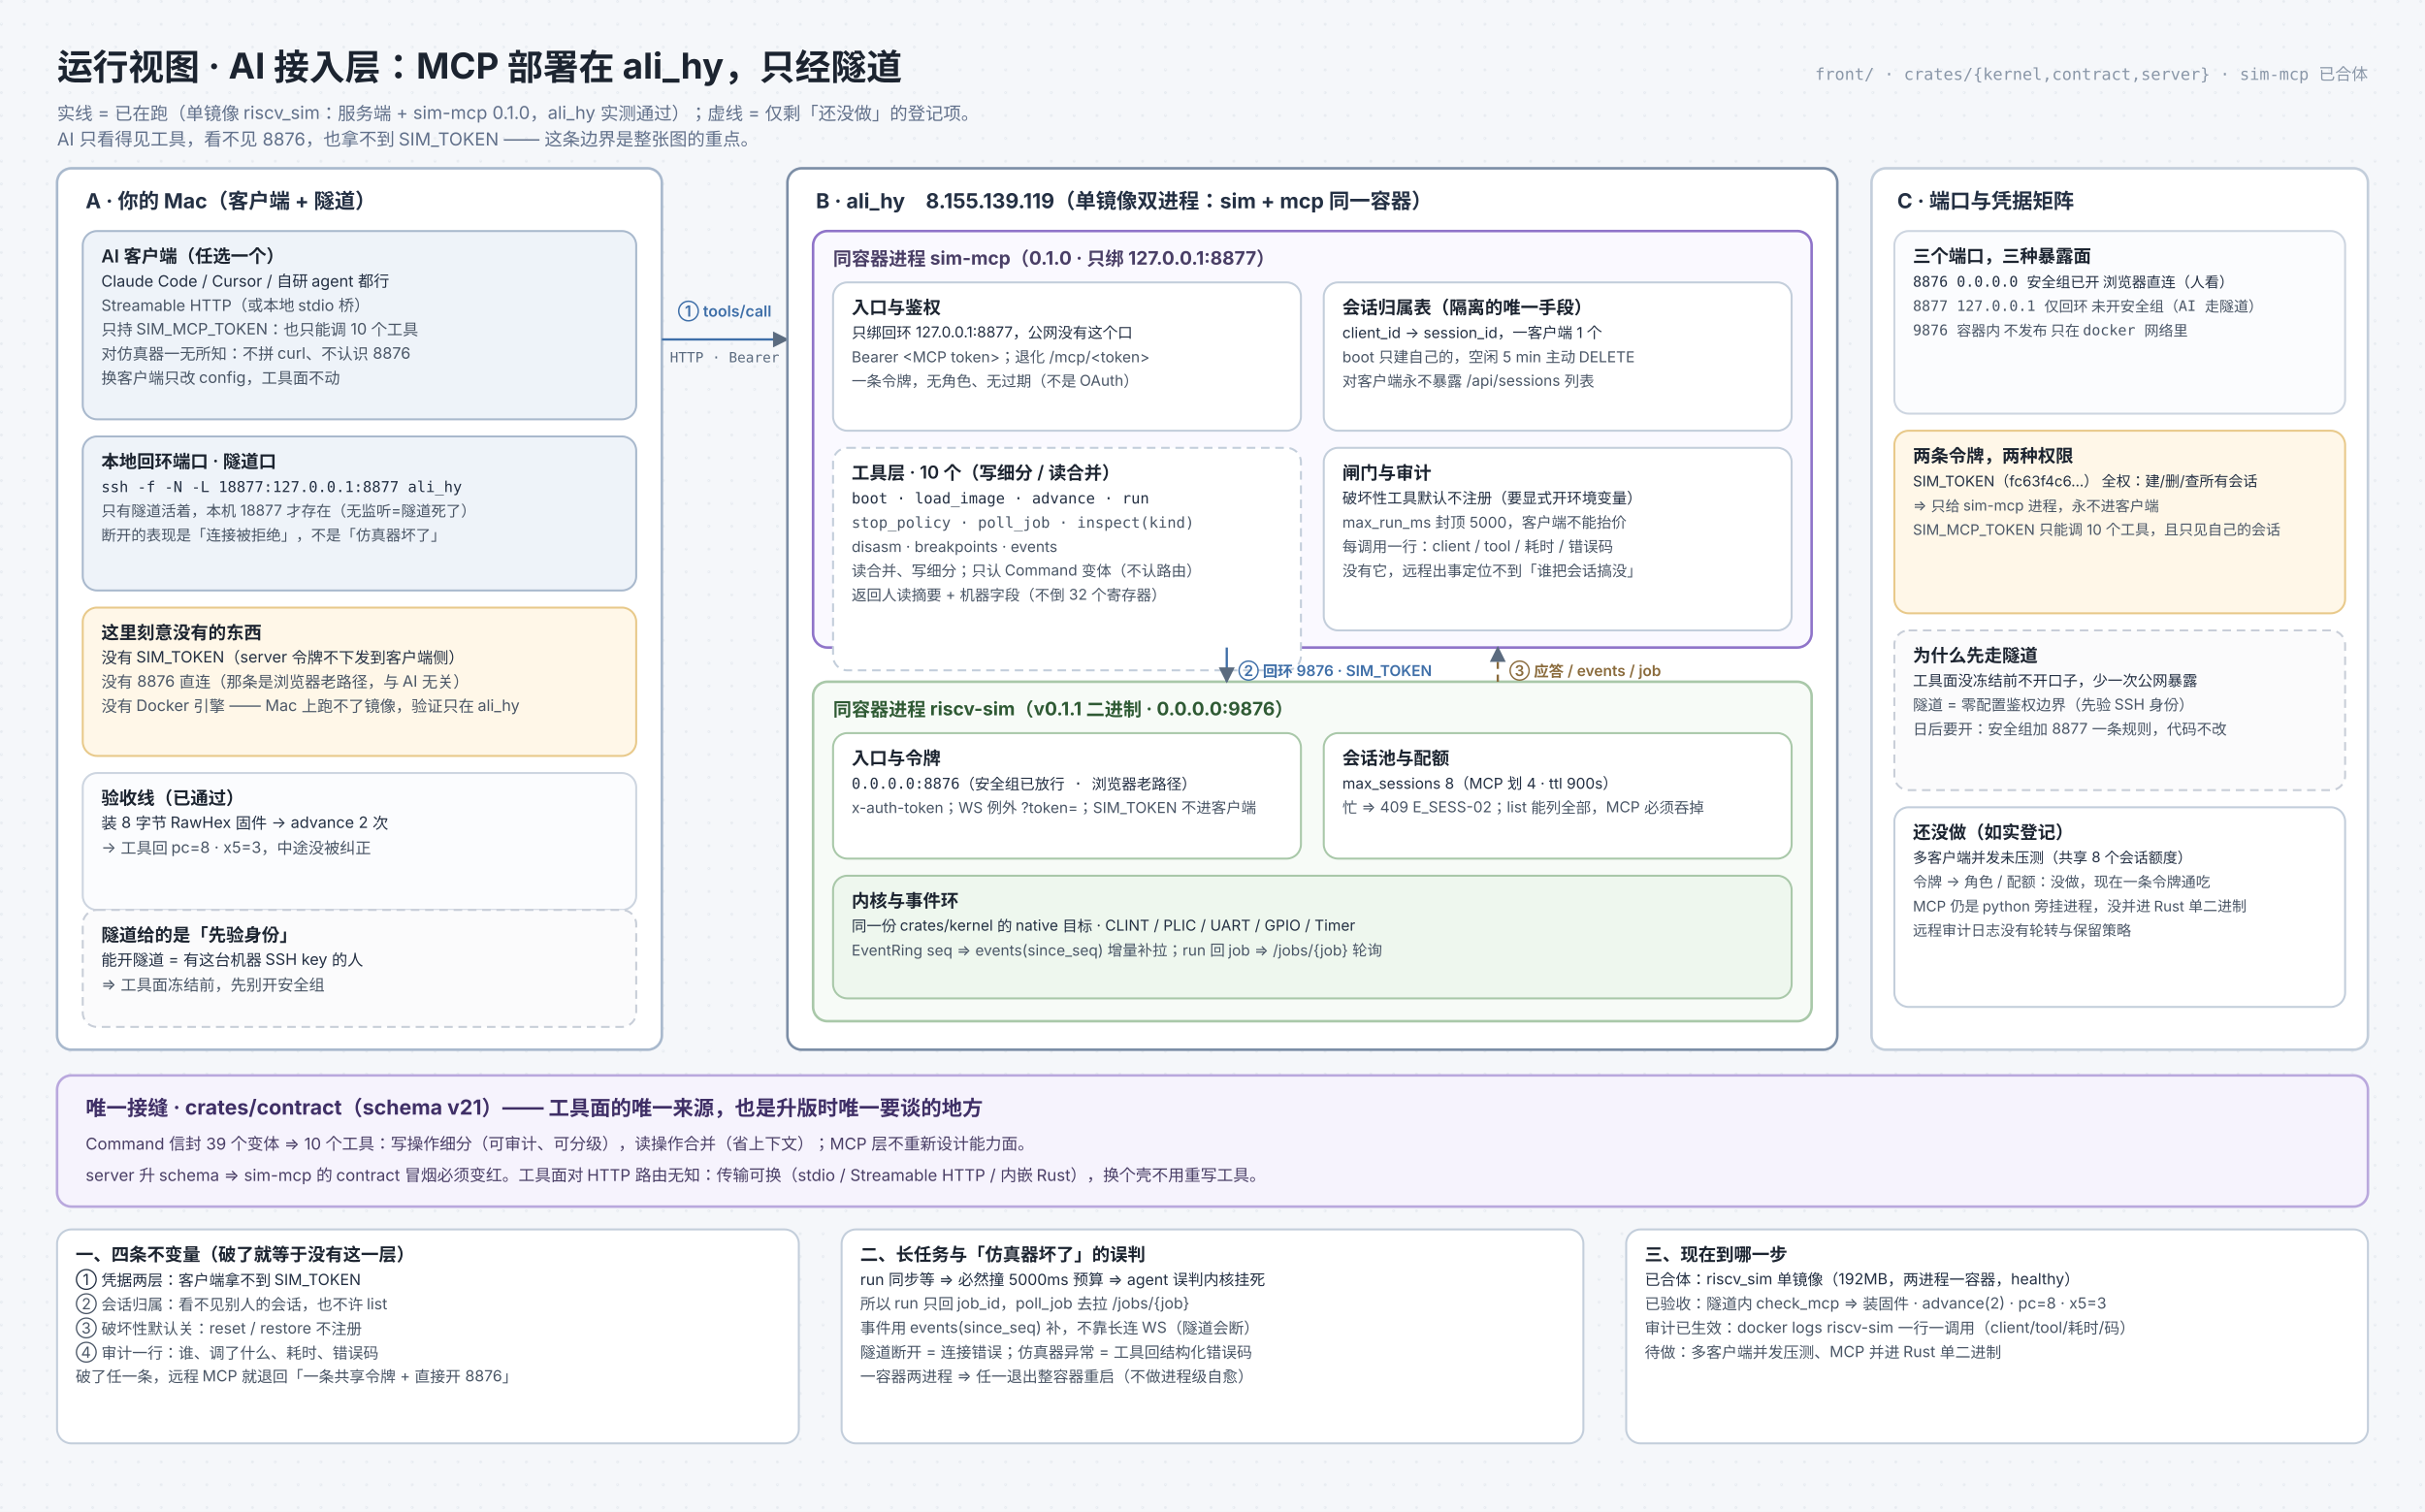
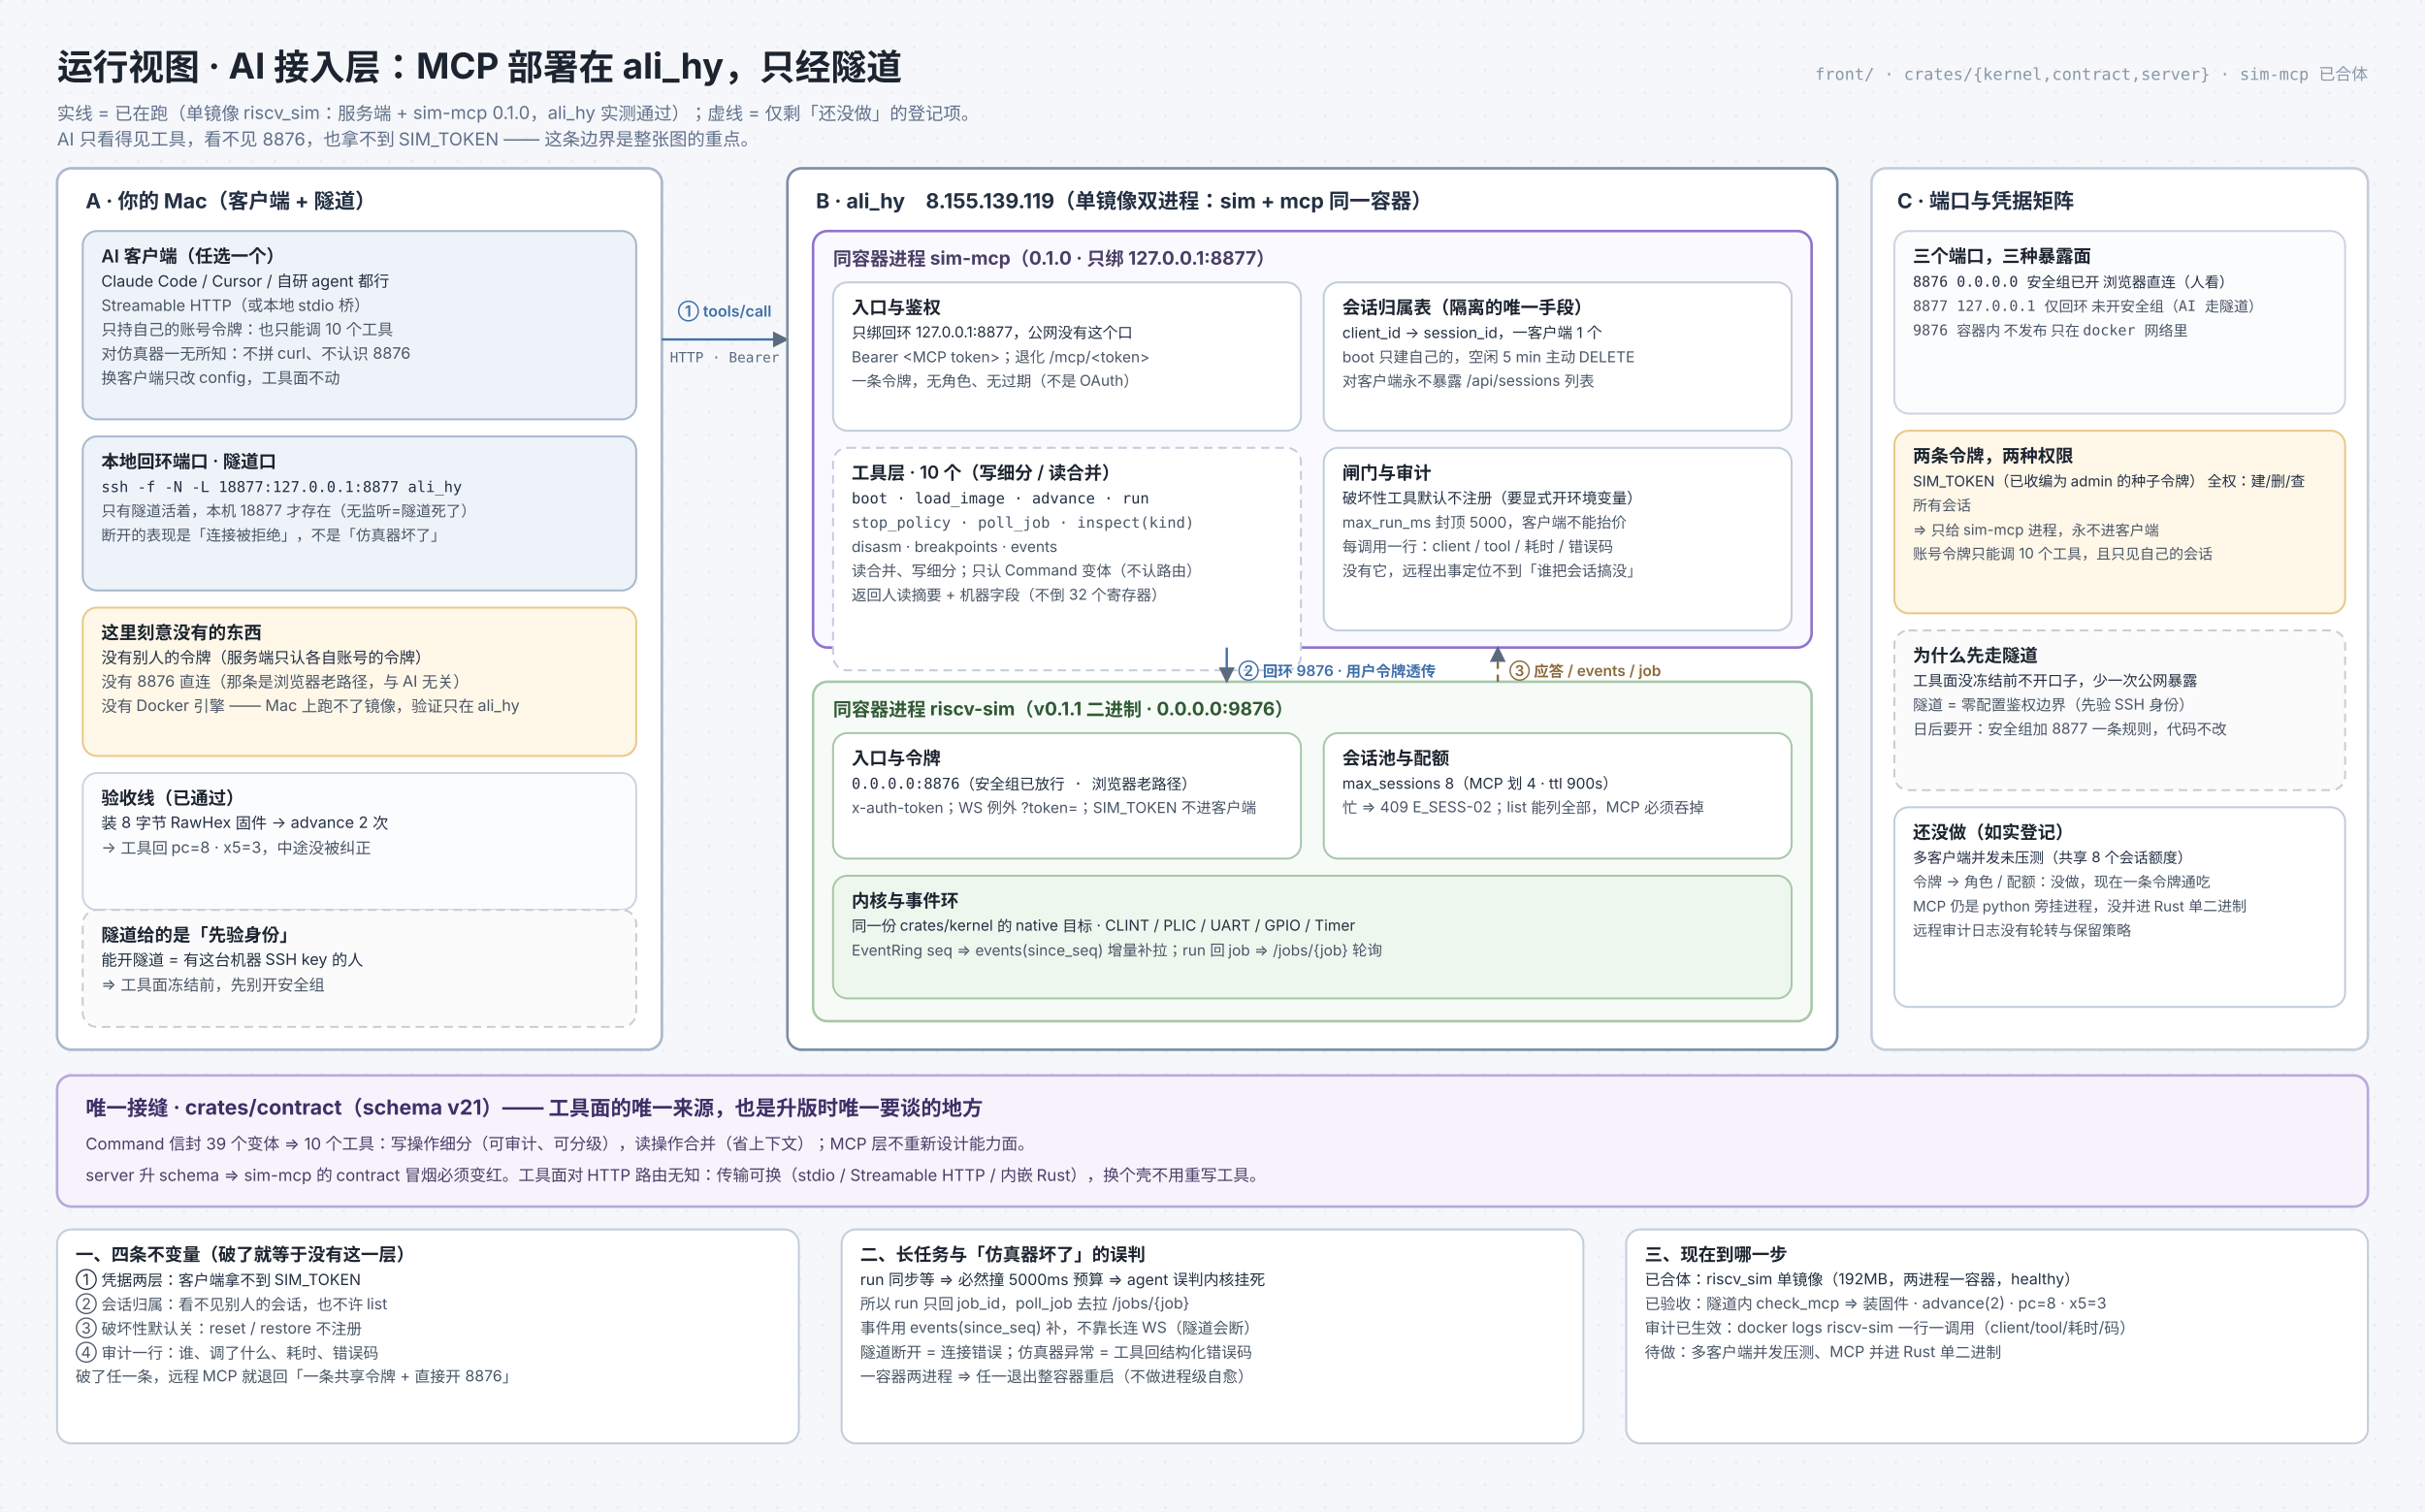
<svg xmlns="http://www.w3.org/2000/svg" width="1700" height="1060" viewBox="0 0 1700 1060">
  <defs>
    <marker id="arrow" viewBox="0 0 10 10" refX="9" refY="5" markerWidth="7" markerHeight="7" orient="auto">
      <path d="M0,0 L10,5 L0,10 z" fill="#5b6b7f" />
    </marker>
    <pattern id="dots" width="16" height="16" patternUnits="userSpaceOnUse">
      <circle cx="1" cy="1" r="1" fill="#e6eaef" />
    </pattern>
  </defs>
  <rect width="1700" height="1060" fill="#f5f7fa" />
  <rect width="1700" height="1060" fill="url(#dots)" opacity="0.9" />
  <text x="40" y="56" font-family="-apple-system,BlinkMacSystemFont,PingFang SC,Helvetica Neue,sans-serif" font-size="25" font-weight="700" fill="#1c2430" text-anchor="start" opacity="1">运行视图 · AI 接入层：MCP 部署在 ali_hy，只经隧道</text>
  <text x="40" y="84" font-family="-apple-system,BlinkMacSystemFont,PingFang SC,Helvetica Neue,sans-serif" font-size="12.5" font-weight="400" fill="#61708a" text-anchor="start" opacity="1">实线 = 已在跑（单镜像 riscv_sim：服务端 + sim-mcp 0.1.0，ali_hy 实测通过）；虚线 = 仅剩「还没做」的登记项。</text>
  <text x="40" y="102" font-family="-apple-system,BlinkMacSystemFont,PingFang SC,Helvetica Neue,sans-serif" font-size="12.5" font-weight="400" fill="#61708a" text-anchor="start" opacity="1">AI 只看得见工具，看不见 8876，也拿不到 SIM_TOKEN —— 这条边界是整张图的重点。</text>
  <text x="1660" y="56" font-family="ui-monospace,SFMono-Regular,Menlo,monospace" font-size="11.5" font-weight="400" fill="#8a97a8" text-anchor="end" opacity="1">front/ · crates/{kernel,contract,server} · sim-mcp 已合体</text>
  <rect x="40" y="118" width="424" height="618" rx="10" ry="10" fill="#ffffff" stroke="#a9b9cd" stroke-width="1.8" opacity="1" />
  <text x="60" y="146" font-family="-apple-system,BlinkMacSystemFont,PingFang SC,Helvetica Neue,sans-serif" font-size="14.5" font-weight="700" fill="#243043" text-anchor="start" opacity="1">A · 你的 Mac（客户端 + 隧道）</text>
  <rect x="58" y="162" width="388" height="132" rx="10" ry="10" fill="#eef3f9" stroke="#a9b9cd" stroke-width="1.4" opacity="1" />
  <text x="71" y="184" font-family="-apple-system,BlinkMacSystemFont,PingFang SC,Helvetica Neue,sans-serif" font-size="12.5" font-weight="600" fill="#1c2430" text-anchor="start" opacity="1">AI 客户端（任选一个）</text>
  <text x="71" y="201" font-family="-apple-system,BlinkMacSystemFont,PingFang SC,Helvetica Neue,sans-serif" font-size="11" font-weight="400" fill="#243043" text-anchor="start" opacity="1">Claude Code / Cursor / 自研 agent 都行</text>
  <text x="71" y="218" font-family="-apple-system,BlinkMacSystemFont,PingFang SC,Helvetica Neue,sans-serif" font-size="11" font-weight="400" fill="#4a5666" text-anchor="start" opacity="1">Streamable HTTP（或本地 stdio 桥）</text>
-   <text x="71" y="235" font-family="-apple-system,BlinkMacSystemFont,PingFang SC,Helvetica Neue,sans-serif" font-size="11" font-weight="400" fill="#4a5666" text-anchor="start" opacity="1">只持 SIM_MCP_TOKEN：也只能调 10 个工具</text>
+   <text x="71" y="235" font-family="-apple-system,BlinkMacSystemFont,PingFang SC,Helvetica Neue,sans-serif" font-size="11" font-weight="400" fill="#4a5666" text-anchor="start" opacity="1">只持自己的账号令牌：也只能调 10 个工具</text>
  <text x="71" y="252" font-family="-apple-system,BlinkMacSystemFont,PingFang SC,Helvetica Neue,sans-serif" font-size="11" font-weight="400" fill="#4a5666" text-anchor="start" opacity="1">对仿真器一无所知：不拼 curl、不认识 8876</text>
  <text x="71" y="269" font-family="-apple-system,BlinkMacSystemFont,PingFang SC,Helvetica Neue,sans-serif" font-size="11" font-weight="400" fill="#4a5666" text-anchor="start" opacity="1">换客户端只改 config，工具面不动</text>
  <rect x="58" y="306" width="388" height="108" rx="10" ry="10" fill="#eef3f9" stroke="#a9b9cd" stroke-width="1.4" opacity="1" />
  <text x="71" y="328" font-family="-apple-system,BlinkMacSystemFont,PingFang SC,Helvetica Neue,sans-serif" font-size="12.5" font-weight="600" fill="#1c2430" text-anchor="start" opacity="1">本地回环端口 · 隧道口</text>
  <text x="71" y="345" font-family="ui-monospace,SFMono-Regular,Menlo,monospace" font-size="10.5" font-weight="400" fill="#243043" text-anchor="start" opacity="1">ssh -f -N -L 18877:127.0.0.1:8877 ali_hy</text>
  <text x="71" y="362" font-family="-apple-system,BlinkMacSystemFont,PingFang SC,Helvetica Neue,sans-serif" font-size="10.5" font-weight="400" fill="#4a5666" text-anchor="start" opacity="1">只有隧道活着，本机 18877 才存在（无监听=隧道死了）</text>
  <text x="71" y="379" font-family="-apple-system,BlinkMacSystemFont,PingFang SC,Helvetica Neue,sans-serif" font-size="10.5" font-weight="400" fill="#4a5666" text-anchor="start" opacity="1">断开的表现是「连接被拒绝」，不是「仿真器坏了」</text>
  <rect x="58" y="426" width="388" height="104" rx="10" ry="10" fill="#fff7e8" stroke="#e8c98a" stroke-width="1.4" opacity="1" />
  <text x="71" y="448" font-family="-apple-system,BlinkMacSystemFont,PingFang SC,Helvetica Neue,sans-serif" font-size="12.5" font-weight="600" fill="#1c2430" text-anchor="start" opacity="1">这里刻意没有的东西</text>
-   <text x="71" y="465" font-family="-apple-system,BlinkMacSystemFont,PingFang SC,Helvetica Neue,sans-serif" font-size="11" font-weight="400" fill="#243043" text-anchor="start" opacity="1">没有 SIM_TOKEN（server 令牌不下发到客户端侧）</text>
+   <text x="71" y="465" font-family="-apple-system,BlinkMacSystemFont,PingFang SC,Helvetica Neue,sans-serif" font-size="11" font-weight="400" fill="#243043" text-anchor="start" opacity="1">没有别人的令牌（服务端只认各自账号的令牌）</text>
  <text x="71" y="482" font-family="-apple-system,BlinkMacSystemFont,PingFang SC,Helvetica Neue,sans-serif" font-size="11" font-weight="400" fill="#4a5666" text-anchor="start" opacity="1">没有 8876 直连（那条是浏览器老路径，与 AI 无关）</text>
  <text x="71" y="499" font-family="-apple-system,BlinkMacSystemFont,PingFang SC,Helvetica Neue,sans-serif" font-size="11" font-weight="400" fill="#4a5666" text-anchor="start" opacity="1">没有 Docker 引擎 —— Mac 上跑不了镜像，验证只在 ali_hy</text>
  <rect x="58" y="542" width="388" height="96" rx="10" ry="10" fill="#fbfcfe" stroke="#cdd5e0" stroke-width="1.4" opacity="1" />
  <text x="71" y="564" font-family="-apple-system,BlinkMacSystemFont,PingFang SC,Helvetica Neue,sans-serif" font-size="12.5" font-weight="600" fill="#1c2430" text-anchor="start" opacity="1">验收线（已通过）</text>
  <text x="71" y="581" font-family="-apple-system,BlinkMacSystemFont,PingFang SC,Helvetica Neue,sans-serif" font-size="11" font-weight="400" fill="#243043" text-anchor="start" opacity="1">装 8 字节 RawHex 固件 → advance 2 次</text>
  <text x="71" y="598" font-family="-apple-system,BlinkMacSystemFont,PingFang SC,Helvetica Neue,sans-serif" font-size="11" font-weight="400" fill="#4a5666" text-anchor="start" opacity="1">→ 工具回 pc=8 · x5=3，中途没被纠正</text>
  <rect x="58" y="638" width="388" height="82" rx="10" ry="10" fill="#fbfbfc" stroke="#c8ced8" stroke-width="1.4" stroke-dasharray="6 4" opacity="1" />
  <text x="71" y="660" font-family="-apple-system,BlinkMacSystemFont,PingFang SC,Helvetica Neue,sans-serif" font-size="12.5" font-weight="600" fill="#1c2430" text-anchor="start" opacity="1">隧道给的是「先验身份」</text>
  <text x="71" y="677" font-family="-apple-system,BlinkMacSystemFont,PingFang SC,Helvetica Neue,sans-serif" font-size="11" font-weight="400" fill="#243043" text-anchor="start" opacity="1">能开隧道 = 有这台机器 SSH key 的人</text>
  <text x="71" y="694" font-family="-apple-system,BlinkMacSystemFont,PingFang SC,Helvetica Neue,sans-serif" font-size="11" font-weight="400" fill="#4a5666" text-anchor="start" opacity="1">⇒ 工具面冻结前，先别开安全组</text>
  <line x1="464" y1="238" x2="552" y2="238" stroke="#3f6fa8" stroke-width="1.6" marker-end="url(#arrow)" />
  <text x="508" y="222" font-family="-apple-system,BlinkMacSystemFont,PingFang SC,Helvetica Neue,sans-serif" font-size="10.8" font-weight="600" fill="#3f6fa8" text-anchor="middle" opacity="1">① tools/call</text>
  <text x="508" y="254" font-family="ui-monospace,SFMono-Regular,Menlo,monospace" font-size="9.8" font-weight="400" fill="#5b6b7f" text-anchor="middle" opacity="1">HTTP · Bearer</text>
  <rect x="552" y="118" width="736" height="618" rx="10" ry="10" fill="#ffffff" stroke="#7c8ea6" stroke-width="1.8" opacity="1" />
  <text x="572" y="146" font-family="-apple-system,BlinkMacSystemFont,PingFang SC,Helvetica Neue,sans-serif" font-size="14.5" font-weight="700" fill="#243043" text-anchor="start" opacity="1">B · ali_hy　8.155.139.119（单镜像双进程：sim + mcp 同一容器）</text>
  <rect x="570" y="162" width="700" height="292" rx="10" ry="10" fill="#faf9ff" stroke="#8f74c9" stroke-width="1.8" opacity="1" />
  <text x="584" y="186" font-family="-apple-system,BlinkMacSystemFont,PingFang SC,Helvetica Neue,sans-serif" font-size="13" font-weight="700" fill="#4a3f66" text-anchor="start" opacity="1">同容器进程 sim-mcp（0.1.0 · 只绑 127.0.0.1:8877）</text>
  <rect x="584" y="198" width="328" height="104" rx="10" ry="10" fill="#ffffff" stroke="#c3cedb" stroke-width="1.4" opacity="1" />
  <text x="597" y="220" font-family="-apple-system,BlinkMacSystemFont,PingFang SC,Helvetica Neue,sans-serif" font-size="12.5" font-weight="600" fill="#1c2430" text-anchor="start" opacity="1">入口与鉴权</text>
  <text x="597" y="237" font-family="-apple-system,BlinkMacSystemFont,PingFang SC,Helvetica Neue,sans-serif" font-size="10.5" font-weight="400" fill="#243043" text-anchor="start" opacity="1">只绑回环 127.0.0.1:8877，公网没有这个口</text>
  <text x="597" y="254" font-family="-apple-system,BlinkMacSystemFont,PingFang SC,Helvetica Neue,sans-serif" font-size="10.5" font-weight="400" fill="#4a5666" text-anchor="start" opacity="1">Bearer &lt;MCP token&gt;；退化 /mcp/&lt;token&gt;</text>
  <text x="597" y="271" font-family="-apple-system,BlinkMacSystemFont,PingFang SC,Helvetica Neue,sans-serif" font-size="10.5" font-weight="400" fill="#4a5666" text-anchor="start" opacity="1">一条令牌，无角色、无过期（不是 OAuth）</text>
  <rect x="928" y="198" width="328" height="104" rx="10" ry="10" fill="#ffffff" stroke="#c3cedb" stroke-width="1.4" opacity="1" />
  <text x="941" y="220" font-family="-apple-system,BlinkMacSystemFont,PingFang SC,Helvetica Neue,sans-serif" font-size="12.5" font-weight="600" fill="#1c2430" text-anchor="start" opacity="1">会话归属表（隔离的唯一手段）</text>
  <text x="941" y="237" font-family="-apple-system,BlinkMacSystemFont,PingFang SC,Helvetica Neue,sans-serif" font-size="10.5" font-weight="400" fill="#243043" text-anchor="start" opacity="1">client_id → session_id，一客户端 1 个</text>
  <text x="941" y="254" font-family="-apple-system,BlinkMacSystemFont,PingFang SC,Helvetica Neue,sans-serif" font-size="10.5" font-weight="400" fill="#4a5666" text-anchor="start" opacity="1">boot 只建自己的，空闲 5 min 主动 DELETE</text>
  <text x="941" y="271" font-family="-apple-system,BlinkMacSystemFont,PingFang SC,Helvetica Neue,sans-serif" font-size="10.5" font-weight="400" fill="#4a5666" text-anchor="start" opacity="1">对客户端永不暴露 /api/sessions 列表</text>
  <rect x="584" y="314" width="328" height="156" rx="10" ry="10" fill="#ffffff" stroke="#c3cedb" stroke-width="1.4" stroke-dasharray="6 4" opacity="1" />
  <text x="597" y="336" font-family="-apple-system,BlinkMacSystemFont,PingFang SC,Helvetica Neue,sans-serif" font-size="12.5" font-weight="600" fill="#1c2430" text-anchor="start" opacity="1">工具层 · 10 个（写细分 / 读合并）</text>
  <text x="597" y="353" font-family="ui-monospace,SFMono-Regular,Menlo,monospace" font-size="10.5" font-weight="400" fill="#243043" text-anchor="start" opacity="1">boot · load_image · advance · run</text>
  <text x="597" y="370" font-family="ui-monospace,SFMono-Regular,Menlo,monospace" font-size="10.5" font-weight="400" fill="#4a5666" text-anchor="start" opacity="1">stop_policy · poll_job · inspect(kind)</text>
  <text x="597" y="387" font-family="-apple-system,BlinkMacSystemFont,PingFang SC,Helvetica Neue,sans-serif" font-size="10.5" font-weight="400" fill="#4a5666" text-anchor="start" opacity="1">disasm · breakpoints · events</text>
  <text x="597" y="404" font-family="-apple-system,BlinkMacSystemFont,PingFang SC,Helvetica Neue,sans-serif" font-size="10.5" font-weight="400" fill="#4a5666" text-anchor="start" opacity="1">读合并、写细分；只认 Command 变体（不认路由）</text>
  <text x="597" y="421" font-family="-apple-system,BlinkMacSystemFont,PingFang SC,Helvetica Neue,sans-serif" font-size="10.5" font-weight="400" fill="#4a5666" text-anchor="start" opacity="1">返回人读摘要 + 机器字段（不倒 32 个寄存器）</text>
  <rect x="928" y="314" width="328" height="128" rx="10" ry="10" fill="#ffffff" stroke="#c3cedb" stroke-width="1.4" opacity="1" />
  <text x="941" y="336" font-family="-apple-system,BlinkMacSystemFont,PingFang SC,Helvetica Neue,sans-serif" font-size="12.5" font-weight="600" fill="#1c2430" text-anchor="start" opacity="1">闸门与审计</text>
  <text x="941" y="353" font-family="-apple-system,BlinkMacSystemFont,PingFang SC,Helvetica Neue,sans-serif" font-size="10.5" font-weight="400" fill="#243043" text-anchor="start" opacity="1">破坏性工具默认不注册（要显式开环境变量）</text>
  <text x="941" y="370" font-family="-apple-system,BlinkMacSystemFont,PingFang SC,Helvetica Neue,sans-serif" font-size="10.5" font-weight="400" fill="#4a5666" text-anchor="start" opacity="1">max_run_ms 封顶 5000，客户端不能抬价</text>
  <text x="941" y="387" font-family="-apple-system,BlinkMacSystemFont,PingFang SC,Helvetica Neue,sans-serif" font-size="10.5" font-weight="400" fill="#4a5666" text-anchor="start" opacity="1">每调用一行：client / tool / 耗时 / 错误码</text>
  <text x="941" y="404" font-family="-apple-system,BlinkMacSystemFont,PingFang SC,Helvetica Neue,sans-serif" font-size="10.5" font-weight="400" fill="#4a5666" text-anchor="start" opacity="1">没有它，远程出事定位不到「谁把会话搞没」</text>
  <rect x="570" y="478" width="700" height="238" rx="10" ry="10" fill="#f7fbf7" stroke="#a9c8a9" stroke-width="1.8" opacity="1" />
  <text x="584" y="502" font-family="-apple-system,BlinkMacSystemFont,PingFang SC,Helvetica Neue,sans-serif" font-size="13" font-weight="700" fill="#2f5a34" text-anchor="start" opacity="1">同容器进程 riscv-sim（v0.1.1 二进制 · 0.0.0.0:9876）</text>
  <rect x="584" y="514" width="328" height="88" rx="10" ry="10" fill="#ffffff" stroke="#a9c8a9" stroke-width="1.4" opacity="1" />
  <text x="597" y="536" font-family="-apple-system,BlinkMacSystemFont,PingFang SC,Helvetica Neue,sans-serif" font-size="12.5" font-weight="600" fill="#1c2430" text-anchor="start" opacity="1">入口与令牌</text>
  <text x="597" y="553" font-family="ui-monospace,SFMono-Regular,Menlo,monospace" font-size="10.5" font-weight="400" fill="#243043" text-anchor="start" opacity="1">0.0.0.0:8876（安全组已放行 · 浏览器老路径）</text>
  <text x="597" y="570" font-family="-apple-system,BlinkMacSystemFont,PingFang SC,Helvetica Neue,sans-serif" font-size="10.5" font-weight="400" fill="#4a5666" text-anchor="start" opacity="1">x-auth-token；WS 例外 ?token=；SIM_TOKEN 不进客户端</text>
  <rect x="928" y="514" width="328" height="88" rx="10" ry="10" fill="#ffffff" stroke="#a9c8a9" stroke-width="1.4" opacity="1" />
  <text x="941" y="536" font-family="-apple-system,BlinkMacSystemFont,PingFang SC,Helvetica Neue,sans-serif" font-size="12.5" font-weight="600" fill="#1c2430" text-anchor="start" opacity="1">会话池与配额</text>
  <text x="941" y="553" font-family="-apple-system,BlinkMacSystemFont,PingFang SC,Helvetica Neue,sans-serif" font-size="10.5" font-weight="400" fill="#243043" text-anchor="start" opacity="1">max_sessions 8（MCP 划 4 · ttl 900s）</text>
  <text x="941" y="570" font-family="-apple-system,BlinkMacSystemFont,PingFang SC,Helvetica Neue,sans-serif" font-size="10.5" font-weight="400" fill="#4a5666" text-anchor="start" opacity="1">忙 ⇒ 409 E_SESS-02；list 能列全部，MCP 必须吞掉</text>
  <rect x="584" y="614" width="672" height="86" rx="10" ry="10" fill="#eef7ee" stroke="#a9c8a9" stroke-width="1.4" opacity="1" />
  <text x="597" y="636" font-family="-apple-system,BlinkMacSystemFont,PingFang SC,Helvetica Neue,sans-serif" font-size="12.5" font-weight="600" fill="#1c2430" text-anchor="start" opacity="1">内核与事件环</text>
  <text x="597" y="653" font-family="-apple-system,BlinkMacSystemFont,PingFang SC,Helvetica Neue,sans-serif" font-size="10.5" font-weight="400" fill="#243043" text-anchor="start" opacity="1">同一份 crates/kernel 的 native 目标 · CLINT / PLIC / UART / GPIO / Timer</text>
  <text x="597" y="670" font-family="-apple-system,BlinkMacSystemFont,PingFang SC,Helvetica Neue,sans-serif" font-size="10.5" font-weight="400" fill="#4a5666" text-anchor="start" opacity="1">EventRing seq ⇒ events(since_seq) 增量补拉；run 回 job ⇒ /jobs/{job} 轮询</text>
  <line x1="860" y1="454" x2="860" y2="478" stroke="#3f6fa8" stroke-width="1.6" marker-end="url(#arrow)" />
-   <text x="868" y="474" font-family="-apple-system,BlinkMacSystemFont,PingFang SC,Helvetica Neue,sans-serif" font-size="10.5" font-weight="600" fill="#3f6fa8" text-anchor="start" opacity="1">② 回环 9876 · SIM_TOKEN</text>
+   <text x="868" y="474" font-family="-apple-system,BlinkMacSystemFont,PingFang SC,Helvetica Neue,sans-serif" font-size="10.5" font-weight="600" fill="#3f6fa8" text-anchor="start" opacity="1">② 回环 9876 · 用户令牌透传</text>
  <line x1="1050" y1="478" x2="1050" y2="454" stroke="#8a6b3c" stroke-width="1.6" marker-end="url(#arrow)" stroke-dasharray="5 4" />
  <text x="1058" y="474" font-family="-apple-system,BlinkMacSystemFont,PingFang SC,Helvetica Neue,sans-serif" font-size="10.5" font-weight="600" fill="#8a6b3c" text-anchor="start" opacity="1">③ 应答 / events / job</text>
  <rect x="1312" y="118" width="348" height="618" rx="10" ry="10" fill="#ffffff" stroke="#c3cedb" stroke-width="1.8" opacity="1" />
  <text x="1330" y="146" font-family="-apple-system,BlinkMacSystemFont,PingFang SC,Helvetica Neue,sans-serif" font-size="14.5" font-weight="700" fill="#243043" text-anchor="start" opacity="1">C · 端口与凭据矩阵</text>
  <rect x="1328" y="162" width="316" height="128" rx="10" ry="10" fill="#fbfcfe" stroke="#cdd5e0" stroke-width="1.4" opacity="1" />
  <text x="1341" y="184" font-family="-apple-system,BlinkMacSystemFont,PingFang SC,Helvetica Neue,sans-serif" font-size="12.5" font-weight="600" fill="#1c2430" text-anchor="start" opacity="1">三个端口，三种暴露面</text>
  <text x="1341" y="201" font-family="ui-monospace,SFMono-Regular,Menlo,monospace" font-size="10.2" font-weight="400" fill="#243043" text-anchor="start" opacity="1">8876  0.0.0.0  安全组已开  浏览器直连（人看）</text>
  <text x="1341" y="218" font-family="ui-monospace,SFMono-Regular,Menlo,monospace" font-size="10.2" font-weight="400" fill="#4a5666" text-anchor="start" opacity="1">8877  127.0.0.1 仅回环  未开安全组（AI 走隧道）</text>
  <text x="1341" y="235" font-family="ui-monospace,SFMono-Regular,Menlo,monospace" font-size="10.2" font-weight="400" fill="#4a5666" text-anchor="start" opacity="1">9876  容器内  不发布  只在 docker 网络里</text>
  <rect x="1328" y="302" width="316" height="128" rx="10" ry="10" fill="#fff7e8" stroke="#e8c98a" stroke-width="1.4" opacity="1" />
  <text x="1341" y="324" font-family="-apple-system,BlinkMacSystemFont,PingFang SC,Helvetica Neue,sans-serif" font-size="12.5" font-weight="600" fill="#1c2430" text-anchor="start" opacity="1">两条令牌，两种权限</text>
-   <text x="1341" y="341" font-family="-apple-system,BlinkMacSystemFont,PingFang SC,Helvetica Neue,sans-serif" font-size="10.2" font-weight="400" fill="#243043" text-anchor="start" opacity="1">SIM_TOKEN（fc63f4c6…） 全权：建/删/查所有会话</text>
-   <text x="1341" y="358" font-family="-apple-system,BlinkMacSystemFont,PingFang SC,Helvetica Neue,sans-serif" font-size="10.2" font-weight="400" fill="#4a5666" text-anchor="start" opacity="1">⇒ 只给 sim-mcp 进程，永不进客户端</text>
-   <text x="1341" y="375" font-family="-apple-system,BlinkMacSystemFont,PingFang SC,Helvetica Neue,sans-serif" font-size="10.2" font-weight="400" fill="#4a5666" text-anchor="start" opacity="1">SIM_MCP_TOKEN  只能调 10 个工具，且只见自己的会话</text>
+   <text x="1341" y="341" font-family="-apple-system,BlinkMacSystemFont,PingFang SC,Helvetica Neue,sans-serif" font-size="10.2" font-weight="400" fill="#243043" text-anchor="start" opacity="1">SIM_TOKEN（已收编为 admin 的种子令牌） 全权：建/删/查</text>
+   <text x="1341" y="358" font-family="-apple-system,BlinkMacSystemFont,PingFang SC,Helvetica Neue,sans-serif" font-size="10.2" font-weight="400" fill="#4a5666" text-anchor="start" opacity="1">所有会话</text>
+   <text x="1341" y="375" font-family="-apple-system,BlinkMacSystemFont,PingFang SC,Helvetica Neue,sans-serif" font-size="10.2" font-weight="400" fill="#4a5666" text-anchor="start" opacity="1">⇒ 只给 sim-mcp 进程，永不进客户端</text>
+   <text x="1341" y="392" font-family="-apple-system,BlinkMacSystemFont,PingFang SC,Helvetica Neue,sans-serif" font-size="10.2" font-weight="400" fill="#4a5666" text-anchor="start" opacity="1">账号令牌只能调 10 个工具，且只见自己的会话</text>
  <rect x="1328" y="442" width="316" height="112" rx="10" ry="10" fill="#fbfbfc" stroke="#c8ced8" stroke-width="1.4" stroke-dasharray="6 4" opacity="1" />
  <text x="1341" y="464" font-family="-apple-system,BlinkMacSystemFont,PingFang SC,Helvetica Neue,sans-serif" font-size="12.5" font-weight="600" fill="#1c2430" text-anchor="start" opacity="1">为什么先走隧道</text>
  <text x="1341" y="481" font-family="-apple-system,BlinkMacSystemFont,PingFang SC,Helvetica Neue,sans-serif" font-size="10.5" font-weight="400" fill="#243043" text-anchor="start" opacity="1">工具面没冻结前不开口子，少一次公网暴露</text>
  <text x="1341" y="498" font-family="-apple-system,BlinkMacSystemFont,PingFang SC,Helvetica Neue,sans-serif" font-size="10.5" font-weight="400" fill="#4a5666" text-anchor="start" opacity="1">隧道 = 零配置鉴权边界（先验 SSH 身份）</text>
  <text x="1341" y="515" font-family="-apple-system,BlinkMacSystemFont,PingFang SC,Helvetica Neue,sans-serif" font-size="10.5" font-weight="400" fill="#4a5666" text-anchor="start" opacity="1">日后要开：安全组加 8877 一条规则，代码不改</text>
  <rect x="1328" y="566" width="316" height="140" rx="10" ry="10" fill="#ffffff" stroke="#c3cedb" stroke-width="1.4" opacity="1" />
  <text x="1341" y="588" font-family="-apple-system,BlinkMacSystemFont,PingFang SC,Helvetica Neue,sans-serif" font-size="12.5" font-weight="600" fill="#1c2430" text-anchor="start" opacity="1">还没做（如实登记）</text>
  <text x="1341" y="605" font-family="-apple-system,BlinkMacSystemFont,PingFang SC,Helvetica Neue,sans-serif" font-size="10.2" font-weight="400" fill="#243043" text-anchor="start" opacity="1">多客户端并发未压测（共享 8 个会话额度）</text>
  <text x="1341" y="622" font-family="-apple-system,BlinkMacSystemFont,PingFang SC,Helvetica Neue,sans-serif" font-size="10.2" font-weight="400" fill="#4a5666" text-anchor="start" opacity="1">令牌 → 角色 / 配额：没做，现在一条令牌通吃</text>
  <text x="1341" y="639" font-family="-apple-system,BlinkMacSystemFont,PingFang SC,Helvetica Neue,sans-serif" font-size="10.2" font-weight="400" fill="#4a5666" text-anchor="start" opacity="1">MCP 仍是 python 旁挂进程，没并进 Rust 单二进制</text>
  <text x="1341" y="656" font-family="-apple-system,BlinkMacSystemFont,PingFang SC,Helvetica Neue,sans-serif" font-size="10.2" font-weight="400" fill="#4a5666" text-anchor="start" opacity="1">远程审计日志没有轮转与保留策略</text>
  <rect x="40" y="754" width="1620" height="92" rx="10" ry="10" fill="#f6f3fd" stroke="#b9a8dd" stroke-width="1.8" opacity="1" />
  <text x="60" y="782" font-family="-apple-system,BlinkMacSystemFont,PingFang SC,Helvetica Neue,sans-serif" font-size="14.5" font-weight="700" fill="#3f2f66" text-anchor="start" opacity="1">唯一接缝 · crates/contract（schema v21）—— 工具面的唯一来源，也是升版时唯一要谈的地方</text>
  <text x="60" y="806" font-family="-apple-system,BlinkMacSystemFont,PingFang SC,Helvetica Neue,sans-serif" font-size="11.4" font-weight="400" fill="#4a3f66" text-anchor="start" opacity="1">Command 信封 39 个变体 ⇒ 10 个工具：写操作细分（可审计、可分级），读操作合并（省上下文）；MCP 层不重新设计能力面。</text>
  <text x="60" y="828" font-family="-apple-system,BlinkMacSystemFont,PingFang SC,Helvetica Neue,sans-serif" font-size="11.4" font-weight="400" fill="#4a3f66" text-anchor="start" opacity="1">server 升 schema ⇒ sim-mcp 的 contract 冒烟必须变红。工具面对 HTTP 路由无知：传输可换（stdio / Streamable HTTP / 内嵌 Rust），换个壳不用重写工具。</text>
  <rect x="40" y="862" width="520" height="150" rx="10" ry="10" fill="#ffffff" stroke="#c3cedb" stroke-width="1.4" opacity="1" />
  <text x="53" y="884" font-family="-apple-system,BlinkMacSystemFont,PingFang SC,Helvetica Neue,sans-serif" font-size="12.5" font-weight="600" fill="#1c2430" text-anchor="start" opacity="1">一、四条不变量（破了就等于没有这一层）</text>
  <text x="53" y="901" font-family="-apple-system,BlinkMacSystemFont,PingFang SC,Helvetica Neue,sans-serif" font-size="10.8" font-weight="400" fill="#243043" text-anchor="start" opacity="1">① 凭据两层：客户端拿不到 SIM_TOKEN</text>
  <text x="53" y="918" font-family="-apple-system,BlinkMacSystemFont,PingFang SC,Helvetica Neue,sans-serif" font-size="10.8" font-weight="400" fill="#4a5666" text-anchor="start" opacity="1">② 会话归属：看不见别人的会话，也不许 list</text>
  <text x="53" y="935" font-family="-apple-system,BlinkMacSystemFont,PingFang SC,Helvetica Neue,sans-serif" font-size="10.8" font-weight="400" fill="#4a5666" text-anchor="start" opacity="1">③ 破坏性默认关：reset / restore 不注册</text>
  <text x="53" y="952" font-family="-apple-system,BlinkMacSystemFont,PingFang SC,Helvetica Neue,sans-serif" font-size="10.8" font-weight="400" fill="#4a5666" text-anchor="start" opacity="1">④ 审计一行：谁、调了什么、耗时、错误码</text>
  <text x="53" y="969" font-family="-apple-system,BlinkMacSystemFont,PingFang SC,Helvetica Neue,sans-serif" font-size="10.8" font-weight="400" fill="#4a5666" text-anchor="start" opacity="1">破了任一条，远程 MCP 就退回「一条共享令牌 + 直接开 8876」</text>
  <rect x="590" y="862" width="520" height="150" rx="10" ry="10" fill="#ffffff" stroke="#c3cedb" stroke-width="1.4" opacity="1" />
  <text x="603" y="884" font-family="-apple-system,BlinkMacSystemFont,PingFang SC,Helvetica Neue,sans-serif" font-size="12.5" font-weight="600" fill="#1c2430" text-anchor="start" opacity="1">二、长任务与「仿真器坏了」的误判</text>
  <text x="603" y="901" font-family="-apple-system,BlinkMacSystemFont,PingFang SC,Helvetica Neue,sans-serif" font-size="10.8" font-weight="400" fill="#243043" text-anchor="start" opacity="1">run 同步等 ⇒ 必然撞 5000ms 预算 ⇒ agent 误判内核挂死</text>
  <text x="603" y="918" font-family="-apple-system,BlinkMacSystemFont,PingFang SC,Helvetica Neue,sans-serif" font-size="10.8" font-weight="400" fill="#4a5666" text-anchor="start" opacity="1">所以 run 只回 job_id，poll_job 去拉 /jobs/{job}</text>
  <text x="603" y="935" font-family="-apple-system,BlinkMacSystemFont,PingFang SC,Helvetica Neue,sans-serif" font-size="10.8" font-weight="400" fill="#4a5666" text-anchor="start" opacity="1">事件用 events(since_seq) 补，不靠长连 WS（隧道会断）</text>
  <text x="603" y="952" font-family="-apple-system,BlinkMacSystemFont,PingFang SC,Helvetica Neue,sans-serif" font-size="10.8" font-weight="400" fill="#4a5666" text-anchor="start" opacity="1">隧道断开 = 连接错误；仿真器异常 = 工具回结构化错误码</text>
  <text x="603" y="969" font-family="-apple-system,BlinkMacSystemFont,PingFang SC,Helvetica Neue,sans-serif" font-size="10.8" font-weight="400" fill="#4a5666" text-anchor="start" opacity="1">一容器两进程 ⇒ 任一退出整容器重启（不做进程级自愈）</text>
  <rect x="1140" y="862" width="520" height="150" rx="10" ry="10" fill="#ffffff" stroke="#c3cedb" stroke-width="1.4" opacity="1" />
  <text x="1153" y="884" font-family="-apple-system,BlinkMacSystemFont,PingFang SC,Helvetica Neue,sans-serif" font-size="12.5" font-weight="600" fill="#1c2430" text-anchor="start" opacity="1">三、现在到哪一步</text>
  <text x="1153" y="901" font-family="-apple-system,BlinkMacSystemFont,PingFang SC,Helvetica Neue,sans-serif" font-size="10.8" font-weight="400" fill="#243043" text-anchor="start" opacity="1">已合体：riscv_sim 单镜像（192MB，两进程一容器，healthy）</text>
  <text x="1153" y="918" font-family="-apple-system,BlinkMacSystemFont,PingFang SC,Helvetica Neue,sans-serif" font-size="10.8" font-weight="400" fill="#4a5666" text-anchor="start" opacity="1">已验收：隧道内 check_mcp ⇒ 装固件 · advance(2) · pc=8 · x5=3</text>
  <text x="1153" y="935" font-family="-apple-system,BlinkMacSystemFont,PingFang SC,Helvetica Neue,sans-serif" font-size="10.8" font-weight="400" fill="#4a5666" text-anchor="start" opacity="1">审计已生效：docker logs riscv-sim 一行一调用（client/tool/耗时/码）</text>
  <text x="1153" y="952" font-family="-apple-system,BlinkMacSystemFont,PingFang SC,Helvetica Neue,sans-serif" font-size="10.8" font-weight="400" fill="#4a5666" text-anchor="start" opacity="1">待做：多客户端并发压测、MCP 并进 Rust 单二进制</text>
</svg>
